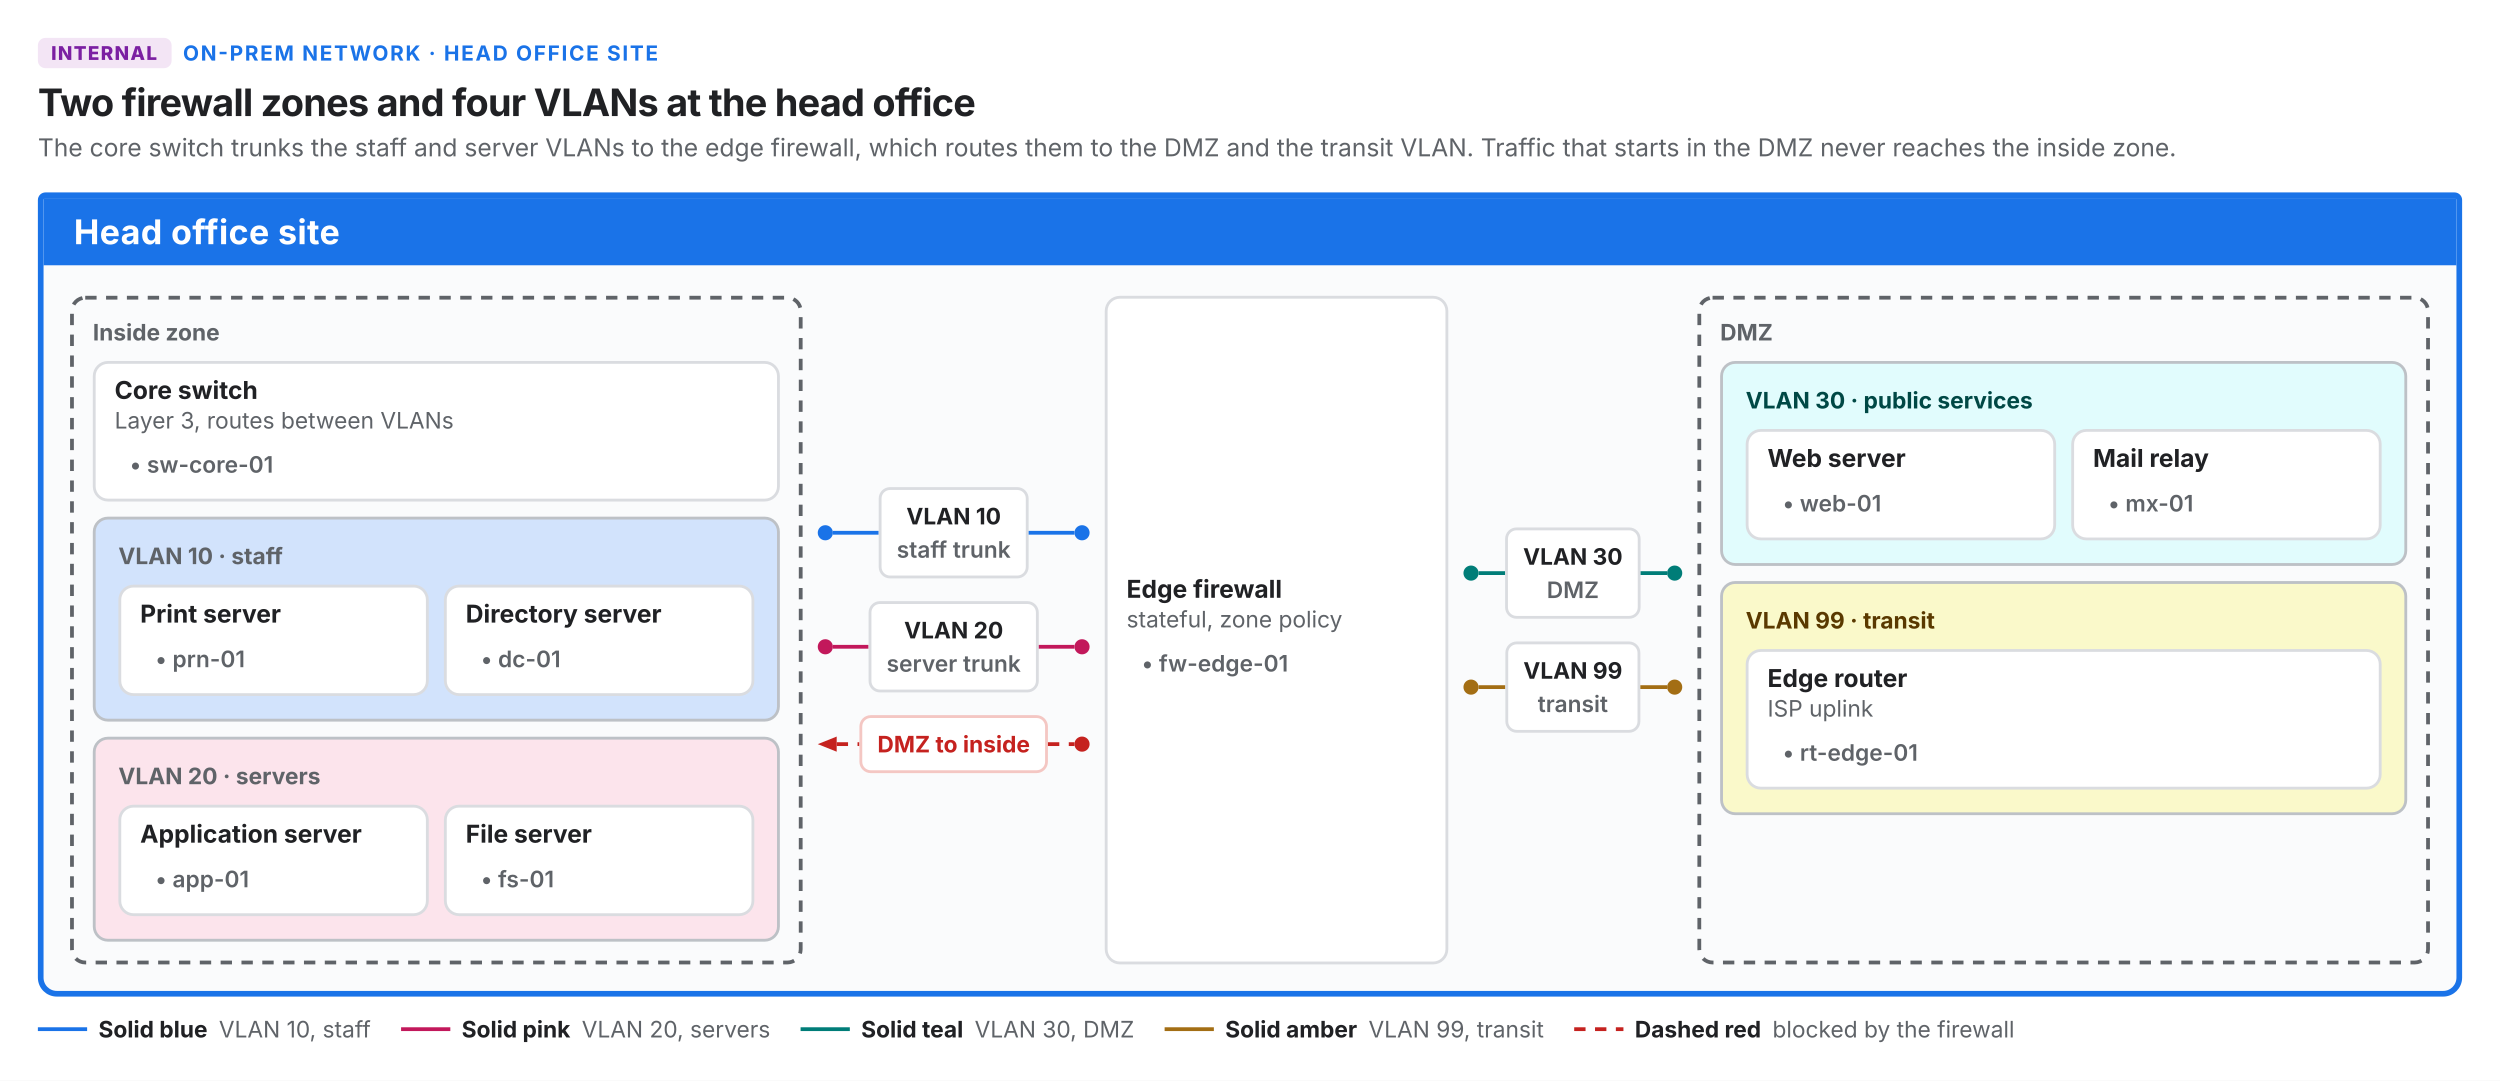
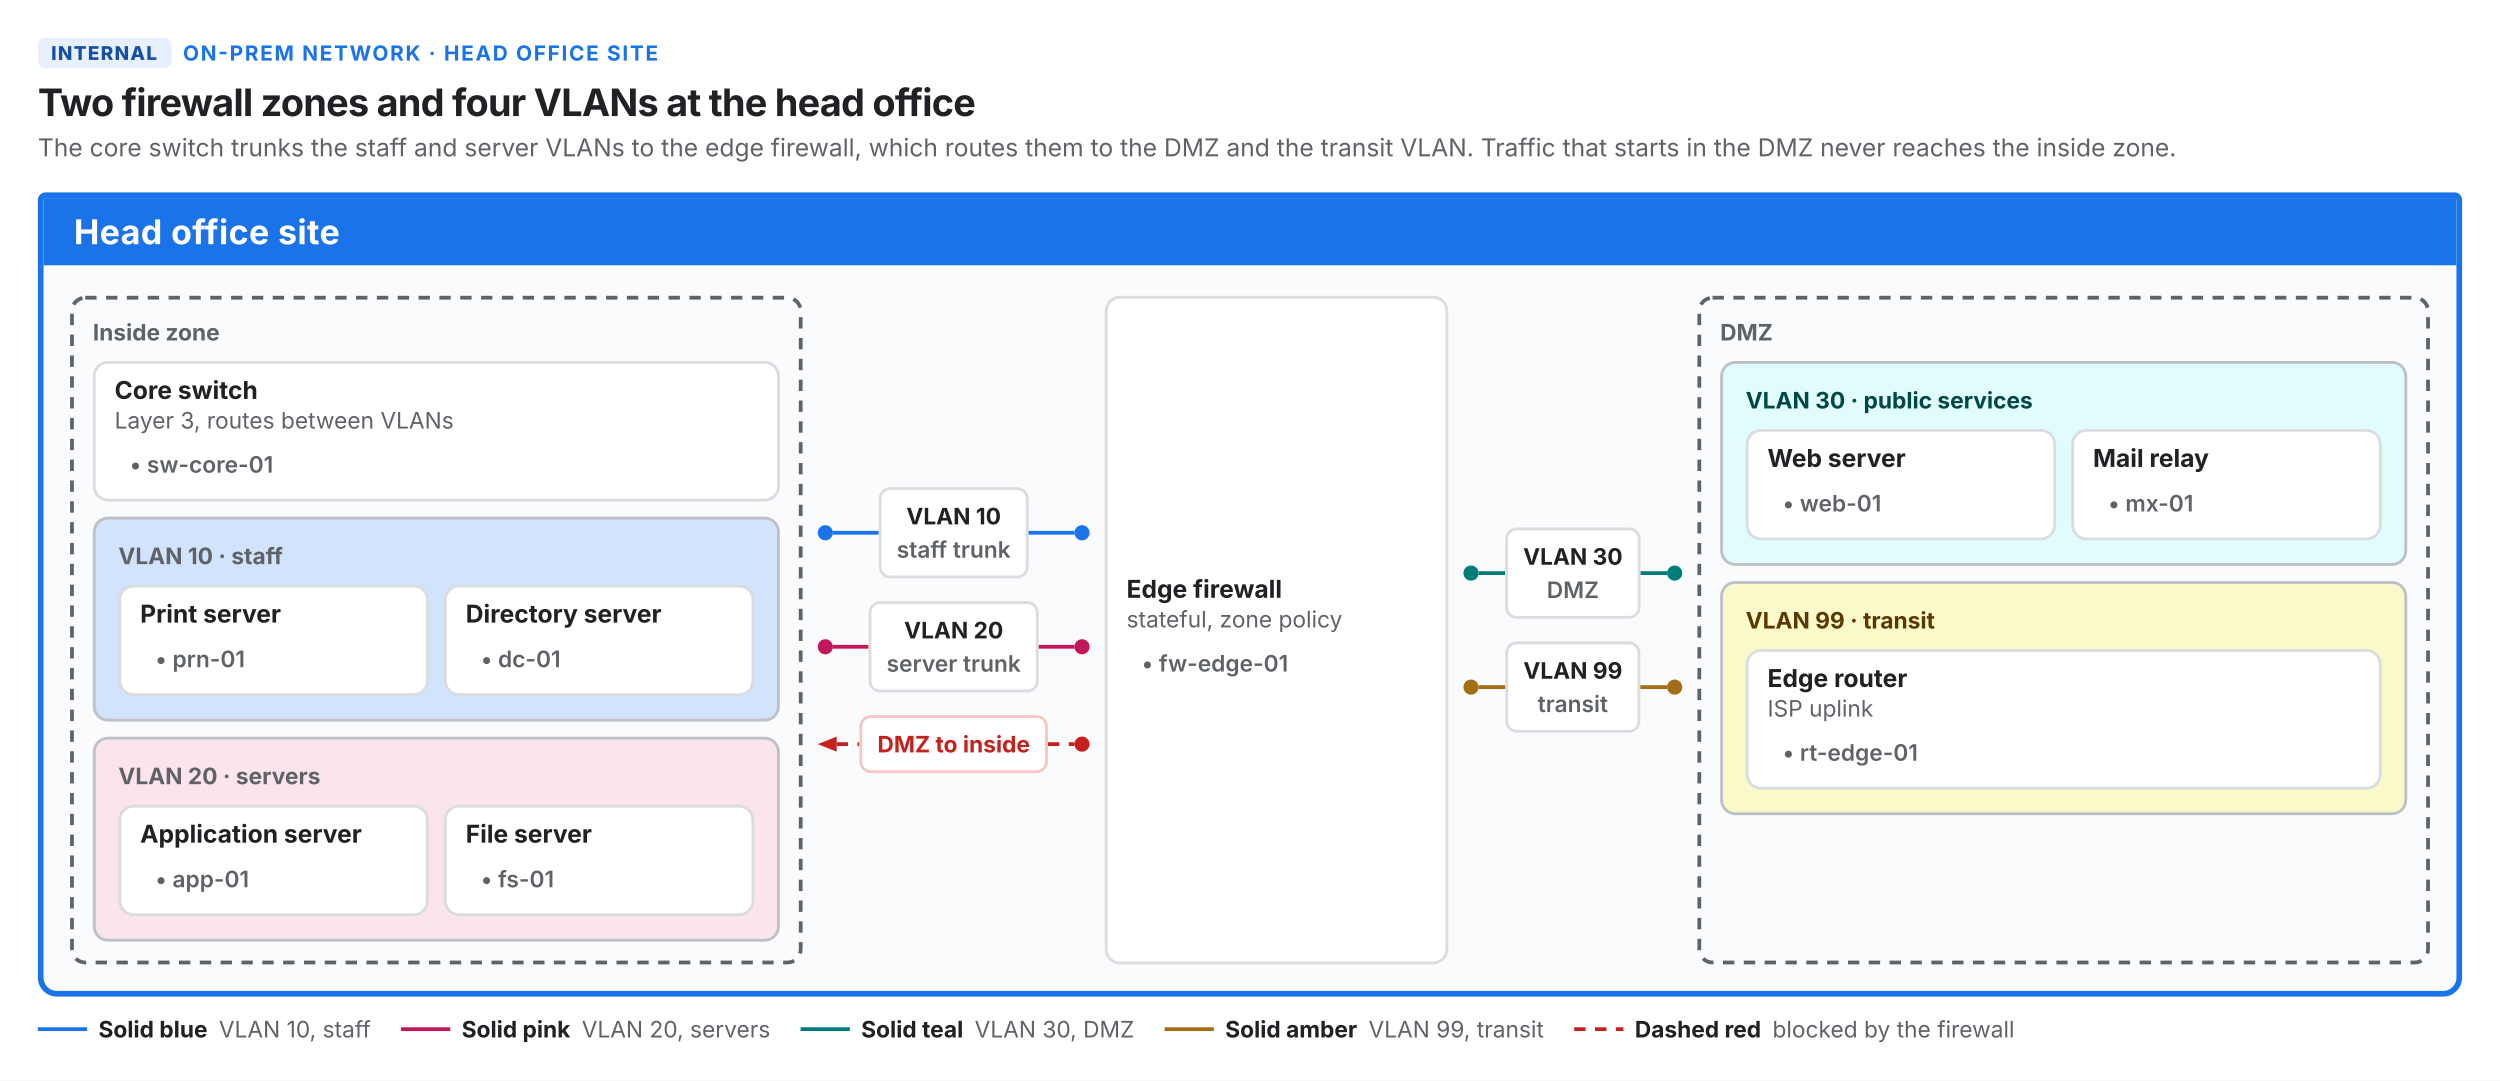
<svg xmlns="http://www.w3.org/2000/svg" width="1320" height="570.6" viewBox="0 0 1320 570.6">
  <rect x="0" y="0" width="1320" height="570.6" fill="#FFFFFF" />
  <defs>
    <marker id="arrow-center-deny" viewBox="0 0 10 8" refX="10" refY="4" markerWidth="10" markerHeight="8" markerUnits="userSpaceOnUse" orient="auto">
      <path d="M 0 0 L 10 4 L 0 8 Z" fill="#C5221F" />
    </marker>
  </defs>
  <g data-id="" data-tag="Page">
    <g data-id="/kicker" data-tag="Kicker">
-       <rect x="20" y="20" width="70.61" height="16" rx="4" fill="#F3E5F5" />
-       <text x="27" y="31.64" xml:space="preserve" font-family="Inter" font-size="10" font-weight="800" letter-spacing="0.7" fill="#7B1FA2">INTERNAL</text>
+       <rect x="20" y="20" width="70.61" height="16" rx="4" fill="#E8F0FE" />
+       <text x="27" y="31.64" xml:space="preserve" font-family="Inter" font-size="10" font-weight="800" letter-spacing="0.7" fill="#174EA6">INTERNAL</text>
      <text x="96.61" y="32" xml:space="preserve" font-family="Inter" font-size="11" font-weight="700" letter-spacing="0.88" fill="#1A73E8">ON-PREM NETWORK · HEAD OFFICE SITE</text>
    </g>
    <g data-id="/title" data-tag="Title">
      <text x="20" y="61.28" xml:space="preserve" font-family="Inter" font-size="20" font-weight="700" letter-spacing="-0.4" fill="#202124">Two firewall zones and four VLANs at the head office</text>
    </g>
    <g data-id="/lede" data-tag="Lede">
      <text x="20" y="82.53" xml:space="preserve" font-family="Inter" font-size="13" font-weight="400" fill="#5F6368">The core switch trunks the staff and server VLANs to the edge firewall, which routes them to the DMZ and the transit VLAN. Traffic that starts in the DMZ never reaches the inside zone.</text>
    </g>
    <g data-id="/body" data-tag="Body">
      <g data-id="/body/0" data-tag="Zone" data-kind="system">
        <path d="M 24 101.6 H 1296 A 4 4 0 0 1 1300 105.6 V 516.2 A 10 10 0 0 1 1290 526.2 H 30 A 10 10 0 0 1 20 516.2 V 105.6 A 4 4 0 0 1 24 101.6 Z" fill="#FFFFFF" />
        <rect x="23" y="104.6" width="1274" height="35.6" fill="#1A73E8" />
        <rect x="23" y="140.2" width="1274" height="383" fill="#FAFBFC" />
        <path d="M 24 103.1 H 1296 A 2.5 2.5 0 0 1 1298.5 105.6 V 516.2 A 8.5 8.5 0 0 1 1290 524.7 H 30 A 8.5 8.5 0 0 1 21.5 516.2 V 105.6 A 2.5 2.5 0 0 1 24 103.1 Z" fill="none" stroke="#1A73E8" stroke-width="3" />
        <text x="39" y="128.95" xml:space="preserve" font-family="Inter" font-size="18" font-weight="700" letter-spacing="0.18" fill="#FFFFFF">Head office site</text>
        <g data-id="/body/0/children/0" data-tag="Row">
          <g data-id="/body/0/children/0/children/0" data-tag="Zone" data-kind="boundary">
            <rect x="38" y="157.2" width="384.77" height="351" rx="7" fill="none" stroke="#5F6368" stroke-width="2" stroke-dasharray="6 5" />
            <text x="49" y="179.77" xml:space="preserve" font-family="Inter" font-size="12" font-weight="700" fill="#5F6368">Inside zone</text>
            <g data-id="/body/0/children/0/children/0/children/0" data-tag="Pcard">
              <rect x="49.75" y="191.35" width="361.27" height="72.7" rx="7.25" fill="#FFFFFF" stroke="#DADCE0" stroke-width="1.5" />
              <text x="60.5" y="210.63" xml:space="preserve" font-family="Inter" font-size="13" font-weight="700" fill="#202124">Core switch</text>
              <text x="60.5" y="226.27" xml:space="preserve" font-family="Inter" font-size="12" font-weight="400" fill="#5F6368">Layer 3, routes between VLANs</text>
              <text x="68.5" y="249.57" xml:space="preserve" font-family="Inter" font-size="12" font-weight="600" fill="#5F6368">• sw-core-01</text>
            </g>
            <g data-id="/body/0/children/0/children/0/children/1" data-tag="Zone" data-kind="group-a">
              <rect x="49.75" y="273.55" width="361.27" height="106.7" rx="7.25" fill="#D2E3FC" stroke="#BDC1C6" stroke-width="1.5" />
              <text x="62.5" y="297.87" xml:space="preserve" font-family="Inter" font-size="12" font-weight="700" fill="#5F6368">VLAN 10 · staff</text>
              <g data-id="/body/0/children/0/children/0/children/1/children/0" data-tag="Row">
                <g data-id="/body/0/children/0/children/0/children/1/children/0/children/0" data-tag="Pcard">
                  <rect x="63.25" y="309.45" width="162.39" height="57.3" rx="7.25" fill="#FFFFFF" stroke="#DADCE0" stroke-width="1.5" />
                  <text x="74" y="328.73" xml:space="preserve" font-family="Inter" font-size="13" font-weight="700" fill="#202124">Print server</text>
                  <text x="82" y="352.27" xml:space="preserve" font-family="Inter" font-size="12" font-weight="600" fill="#5F6368">• prn-01</text>
                </g>
                <g data-id="/body/0/children/0/children/0/children/1/children/0/children/1" data-tag="Pcard">
                  <rect x="235.14" y="309.45" width="162.39" height="57.3" rx="7.25" fill="#FFFFFF" stroke="#DADCE0" stroke-width="1.5" />
                  <text x="245.89" y="328.73" xml:space="preserve" font-family="Inter" font-size="13" font-weight="700" fill="#202124">Directory server</text>
                  <text x="253.89" y="352.27" xml:space="preserve" font-family="Inter" font-size="12" font-weight="600" fill="#5F6368">• dc-01</text>
                </g>
              </g>
            </g>
            <g data-id="/body/0/children/0/children/0/children/2" data-tag="Zone" data-kind="group-b">
              <rect x="49.75" y="389.75" width="361.27" height="106.7" rx="7.25" fill="#FCE4EC" stroke="#BDC1C6" stroke-width="1.5" />
              <text x="62.5" y="414.07" xml:space="preserve" font-family="Inter" font-size="12" font-weight="700" fill="#5F6368">VLAN 20 · servers</text>
              <g data-id="/body/0/children/0/children/0/children/2/children/0" data-tag="Row">
                <g data-id="/body/0/children/0/children/0/children/2/children/0/children/0" data-tag="Pcard">
                  <rect x="63.25" y="425.65" width="162.39" height="57.3" rx="7.25" fill="#FFFFFF" stroke="#DADCE0" stroke-width="1.5" />
                  <text x="74" y="444.93" xml:space="preserve" font-family="Inter" font-size="13" font-weight="700" fill="#202124">Application server</text>
                  <text x="82" y="468.47" xml:space="preserve" font-family="Inter" font-size="12" font-weight="600" fill="#5F6368">• app-01</text>
                </g>
                <g data-id="/body/0/children/0/children/0/children/2/children/0/children/1" data-tag="Pcard">
                  <rect x="235.14" y="425.65" width="162.39" height="57.3" rx="7.25" fill="#FFFFFF" stroke="#DADCE0" stroke-width="1.5" />
                  <text x="245.89" y="444.93" xml:space="preserve" font-family="Inter" font-size="13" font-weight="700" fill="#202124">File server</text>
                  <text x="253.89" y="468.47" xml:space="preserve" font-family="Inter" font-size="12" font-weight="600" fill="#5F6368">• fs-01</text>
                </g>
              </g>
            </g>
          </g>
          <g data-id="/body/0/children/0/children/1" data-tag="Col">
            <g data-id="/body/0/children/0/children/1/children/0" data-tag="Pipe" data-kind="blue">
              <circle cx="435.77" cy="281.3" r="4" fill="#1A73E8" />
              <line x1="439.77" y1="281.3" x2="463.96" y2="281.3" stroke="#1A73E8" stroke-width="2" />
              <rect x="464.71" y="257.95" width="77.66" height="46.7" rx="5.25" fill="#FFFFFF" stroke="#DADCE0" stroke-width="1.5" />
              <line x1="543.12" y1="281.3" x2="567.31" y2="281.3" stroke="#1A73E8" stroke-width="2" />
              <circle cx="571.31" cy="281.3" r="4" fill="#1A73E8" />
              <text x="478.56" y="276.87" xml:space="preserve" font-family="Inter" font-size="12" font-weight="700" fill="#202124">VLAN 10</text>
              <text x="473.46" y="294.47" xml:space="preserve" font-family="Inter" font-size="12" font-weight="600" fill="#5F6368">staff trunk</text>
            </g>
            <g data-id="/body/0/children/0/children/1/children/1" data-tag="Pipe" data-kind="pink">
              <circle cx="435.77" cy="341.5" r="4" fill="#C2185B" />
              <line x1="439.77" y1="341.5" x2="458.61" y2="341.5" stroke="#C2185B" stroke-width="2" />
              <rect x="459.36" y="318.15" width="88.36" height="46.7" rx="5.25" fill="#FFFFFF" stroke="#DADCE0" stroke-width="1.5" />
              <line x1="548.47" y1="341.5" x2="567.31" y2="341.5" stroke="#C2185B" stroke-width="2" />
              <circle cx="571.31" cy="341.5" r="4" fill="#C2185B" />
              <text x="477.37" y="337.07" xml:space="preserve" font-family="Inter" font-size="12" font-weight="700" fill="#202124">VLAN 20</text>
              <text x="468.11" y="354.67" xml:space="preserve" font-family="Inter" font-size="12" font-weight="600" fill="#5F6368">server trunk</text>
            </g>
            <g data-id="/body/0/children/0/children/1/children/2" data-tag="Pipe" data-kind="deny">
              <line x1="441.77" y1="392.9" x2="431.77" y2="392.9" stroke="none" marker-end="url(#arrow-center-deny)" />
              <line x1="441.77" y1="392.9" x2="453.77" y2="392.9" stroke="#C5221F" stroke-width="2" stroke-dasharray="6 5" />
              <rect x="454.52" y="378.35" width="98.04" height="29.1" rx="5.25" fill="#FFFFFF" stroke="#F4C7C3" stroke-width="1.5" />
              <line x1="553.31" y1="392.9" x2="567.31" y2="392.9" stroke="#C5221F" stroke-width="2" stroke-dasharray="6 5" />
              <circle cx="571.31" cy="392.9" r="4" fill="#C5221F" />
              <text x="463.27" y="397.27" xml:space="preserve" font-family="Inter" font-size="12" font-weight="700" fill="#C5221F">DMZ to inside</text>
            </g>
          </g>
          <g data-id="/body/0/children/0/children/2" data-tag="Col">
            <g data-id="/body/0/children/0/children/2/children/0" data-tag="Pcard">
              <rect x="584.06" y="156.95" width="179.89" height="351.5" rx="7.25" fill="#FFFFFF" stroke="#DADCE0" stroke-width="1.5" />
              <text x="594.81" y="315.63" xml:space="preserve" font-family="Inter" font-size="13" font-weight="700" fill="#202124">Edge firewall</text>
              <text x="594.81" y="331.27" xml:space="preserve" font-family="Inter" font-size="12" font-weight="400" fill="#5F6368">stateful, zone policy</text>
              <text x="602.81" y="354.57" xml:space="preserve" font-family="Inter" font-size="12" font-weight="600" fill="#5F6368">• fw-edge-01</text>
            </g>
          </g>
          <g data-id="/body/0/children/0/children/3" data-tag="Col">
            <g data-id="/body/0/children/0/children/3/children/0" data-tag="Pipe" data-kind="solid-3">
              <circle cx="776.7" cy="302.6" r="4" fill="#007D78" />
              <line x1="780.7" y1="302.6" x2="794.7" y2="302.6" stroke="#007D78" stroke-width="2" />
              <rect x="795.45" y="279.25" width="70.03" height="46.7" rx="5.25" fill="#FFFFFF" stroke="#DADCE0" stroke-width="1.5" />
              <line x1="866.23" y1="302.6" x2="880.23" y2="302.6" stroke="#007D78" stroke-width="2" />
              <circle cx="884.23" cy="302.6" r="4" fill="#007D78" />
              <text x="804.2" y="298.17" xml:space="preserve" font-family="Inter" font-size="12" font-weight="700" fill="#202124">VLAN 30</text>
              <text x="816.68" y="315.77" xml:space="preserve" font-family="Inter" font-size="12" font-weight="600" fill="#5F6368">DMZ</text>
            </g>
            <g data-id="/body/0/children/0/children/3/children/1" data-tag="Pipe" data-kind="solid-4">
              <circle cx="776.7" cy="362.8" r="4" fill="#A36E14" />
              <line x1="780.7" y1="362.8" x2="794.83" y2="362.8" stroke="#A36E14" stroke-width="2" />
              <rect x="795.58" y="339.45" width="69.78" height="46.7" rx="5.25" fill="#FFFFFF" stroke="#DADCE0" stroke-width="1.5" />
              <line x1="866.1" y1="362.8" x2="880.23" y2="362.8" stroke="#A36E14" stroke-width="2" />
              <circle cx="884.23" cy="362.8" r="4" fill="#A36E14" />
              <text x="804.33" y="358.37" xml:space="preserve" font-family="Inter" font-size="12" font-weight="700" fill="#202124">VLAN 99</text>
              <text x="811.92" y="375.97" xml:space="preserve" font-family="Inter" font-size="12" font-weight="600" fill="#5F6368">transit</text>
            </g>
          </g>
          <g data-id="/body/0/children/0/children/4" data-tag="Zone" data-kind="boundary">
            <rect x="897.23" y="157.2" width="384.77" height="351" rx="7" fill="none" stroke="#5F6368" stroke-width="2" stroke-dasharray="6 5" />
            <text x="908.23" y="179.77" xml:space="preserve" font-family="Inter" font-size="12" font-weight="700" fill="#5F6368">DMZ</text>
            <g data-id="/body/0/children/0/children/4/children/0" data-tag="Zone" data-kind="group-c">
              <rect x="908.98" y="191.35" width="361.27" height="106.7" rx="7.25" fill="#E1FCFD" stroke="#BDC1C6" stroke-width="1.5" />
              <text x="921.73" y="215.67" xml:space="preserve" font-family="Inter" font-size="12" font-weight="700" fill="#004845">VLAN 30 · public services</text>
              <g data-id="/body/0/children/0/children/4/children/0/children/0" data-tag="Row">
                <g data-id="/body/0/children/0/children/4/children/0/children/0/children/0" data-tag="Pcard">
                  <rect x="922.48" y="227.25" width="162.39" height="57.3" rx="7.25" fill="#FFFFFF" stroke="#DADCE0" stroke-width="1.5" />
                  <text x="933.23" y="246.53" xml:space="preserve" font-family="Inter" font-size="13" font-weight="700" fill="#202124">Web server</text>
                  <text x="941.23" y="270.07" xml:space="preserve" font-family="Inter" font-size="12" font-weight="600" fill="#5F6368">• web-01</text>
                </g>
                <g data-id="/body/0/children/0/children/4/children/0/children/0/children/1" data-tag="Pcard">
                  <rect x="1094.36" y="227.25" width="162.39" height="57.3" rx="7.25" fill="#FFFFFF" stroke="#DADCE0" stroke-width="1.5" />
                  <text x="1105.11" y="246.53" xml:space="preserve" font-family="Inter" font-size="13" font-weight="700" fill="#202124">Mail relay</text>
                  <text x="1113.11" y="270.07" xml:space="preserve" font-family="Inter" font-size="12" font-weight="600" fill="#5F6368">• mx-01</text>
                </g>
              </g>
            </g>
            <g data-id="/body/0/children/0/children/4/children/1" data-tag="Zone" data-kind="group-d">
              <rect x="908.98" y="307.55" width="361.27" height="122.1" rx="7.25" fill="#FAF9CA" stroke="#BDC1C6" stroke-width="1.5" />
              <text x="921.73" y="331.87" xml:space="preserve" font-family="Inter" font-size="12" font-weight="700" fill="#5A3900">VLAN 99 · transit</text>
              <g data-id="/body/0/children/0/children/4/children/1/children/0" data-tag="Pcard">
                <rect x="922.48" y="343.45" width="334.27" height="72.7" rx="7.25" fill="#FFFFFF" stroke="#DADCE0" stroke-width="1.5" />
                <text x="933.23" y="362.73" xml:space="preserve" font-family="Inter" font-size="13" font-weight="700" fill="#202124">Edge router</text>
                <text x="933.23" y="378.37" xml:space="preserve" font-family="Inter" font-size="12" font-weight="400" fill="#5F6368">ISP uplink</text>
                <text x="941.23" y="401.67" xml:space="preserve" font-family="Inter" font-size="12" font-weight="600" fill="#5F6368">• rt-edge-01</text>
              </g>
            </g>
          </g>
        </g>
      </g>
    </g>
    <g data-id="/legend" data-tag="Legend">
      <g data-id="/legend/0" data-tag="LegendEntry" data-kind="blue">
        <line x1="20" y1="543.4" x2="46" y2="543.4" stroke="#1A73E8" stroke-width="2" />
        <text x="52" y="547.77" xml:space="preserve" font-family="Inter" font-size="12" font-weight="700" fill="#202124">Solid blue</text>
        <text x="115.56" y="547.77" xml:space="preserve" font-family="Inter" font-size="12" font-weight="400" fill="#5F6368">VLAN 10, staff</text>
      </g>
      <g data-id="/legend/1" data-tag="LegendEntry" data-kind="pink">
        <line x1="211.77" y1="543.4" x2="237.77" y2="543.4" stroke="#C2185B" stroke-width="2" />
        <text x="243.77" y="547.77" xml:space="preserve" font-family="Inter" font-size="12" font-weight="700" fill="#202124">Solid pink</text>
        <text x="307.15" y="547.77" xml:space="preserve" font-family="Inter" font-size="12" font-weight="400" fill="#5F6368">VLAN 20, servers</text>
      </g>
      <g data-id="/legend/2" data-tag="LegendEntry" data-kind="solid-3">
        <line x1="422.71" y1="543.4" x2="448.71" y2="543.4" stroke="#007D78" stroke-width="2" />
        <text x="454.71" y="547.77" xml:space="preserve" font-family="Inter" font-size="12" font-weight="700" fill="#202124">Solid teal</text>
        <text x="514.6" y="547.77" xml:space="preserve" font-family="Inter" font-size="12" font-weight="400" fill="#5F6368">VLAN 30, DMZ</text>
      </g>
      <g data-id="/legend/3" data-tag="LegendEntry" data-kind="solid-4">
        <line x1="614.92" y1="543.4" x2="640.92" y2="543.4" stroke="#A36E14" stroke-width="2" />
        <text x="646.92" y="547.77" xml:space="preserve" font-family="Inter" font-size="12" font-weight="700" fill="#202124">Solid amber</text>
        <text x="722.56" y="547.77" xml:space="preserve" font-family="Inter" font-size="12" font-weight="400" fill="#5F6368">VLAN 99, transit</text>
      </g>
      <g data-id="/legend/4" data-tag="LegendEntry" data-kind="deny">
        <line x1="831.17" y1="543.4" x2="857.17" y2="543.4" stroke="#C5221F" stroke-width="2" stroke-dasharray="6 5" />
        <text x="863.17" y="547.77" xml:space="preserve" font-family="Inter" font-size="12" font-weight="700" fill="#202124">Dashed red</text>
        <text x="935.86" y="547.77" xml:space="preserve" font-family="Inter" font-size="12" font-weight="400" fill="#5F6368">blocked by the firewall</text>
      </g>
    </g>
  </g>
</svg>
